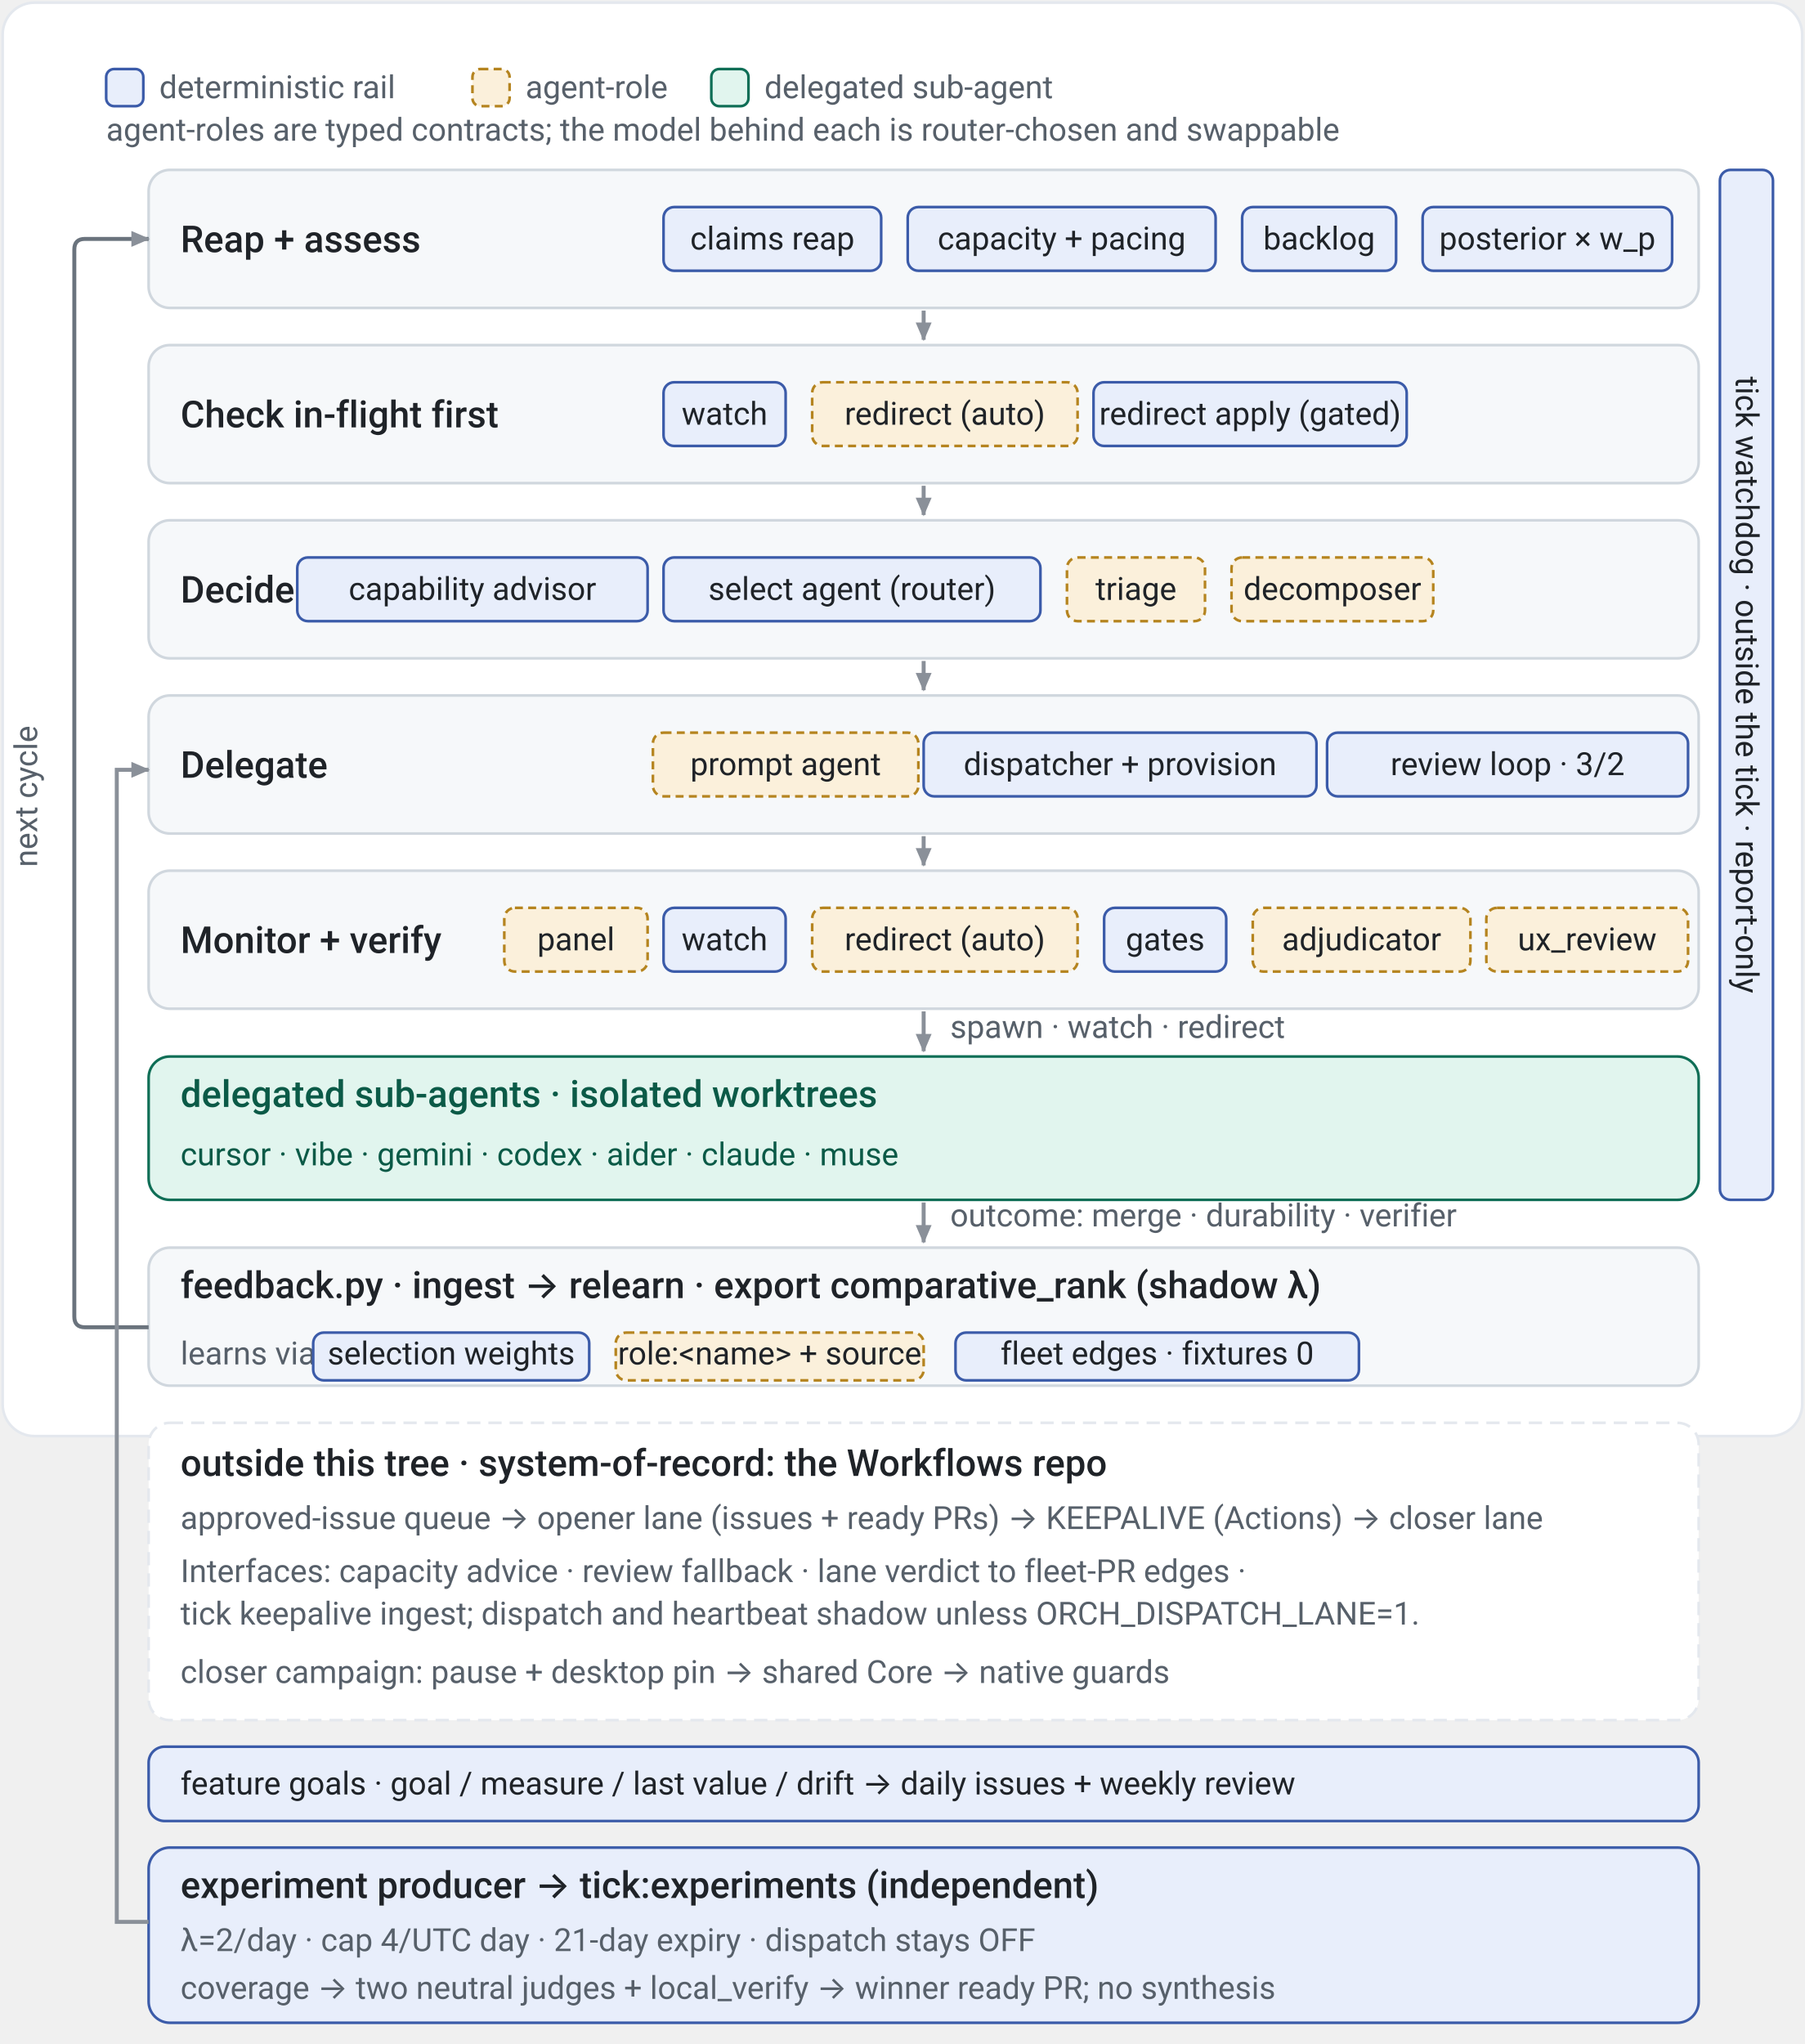
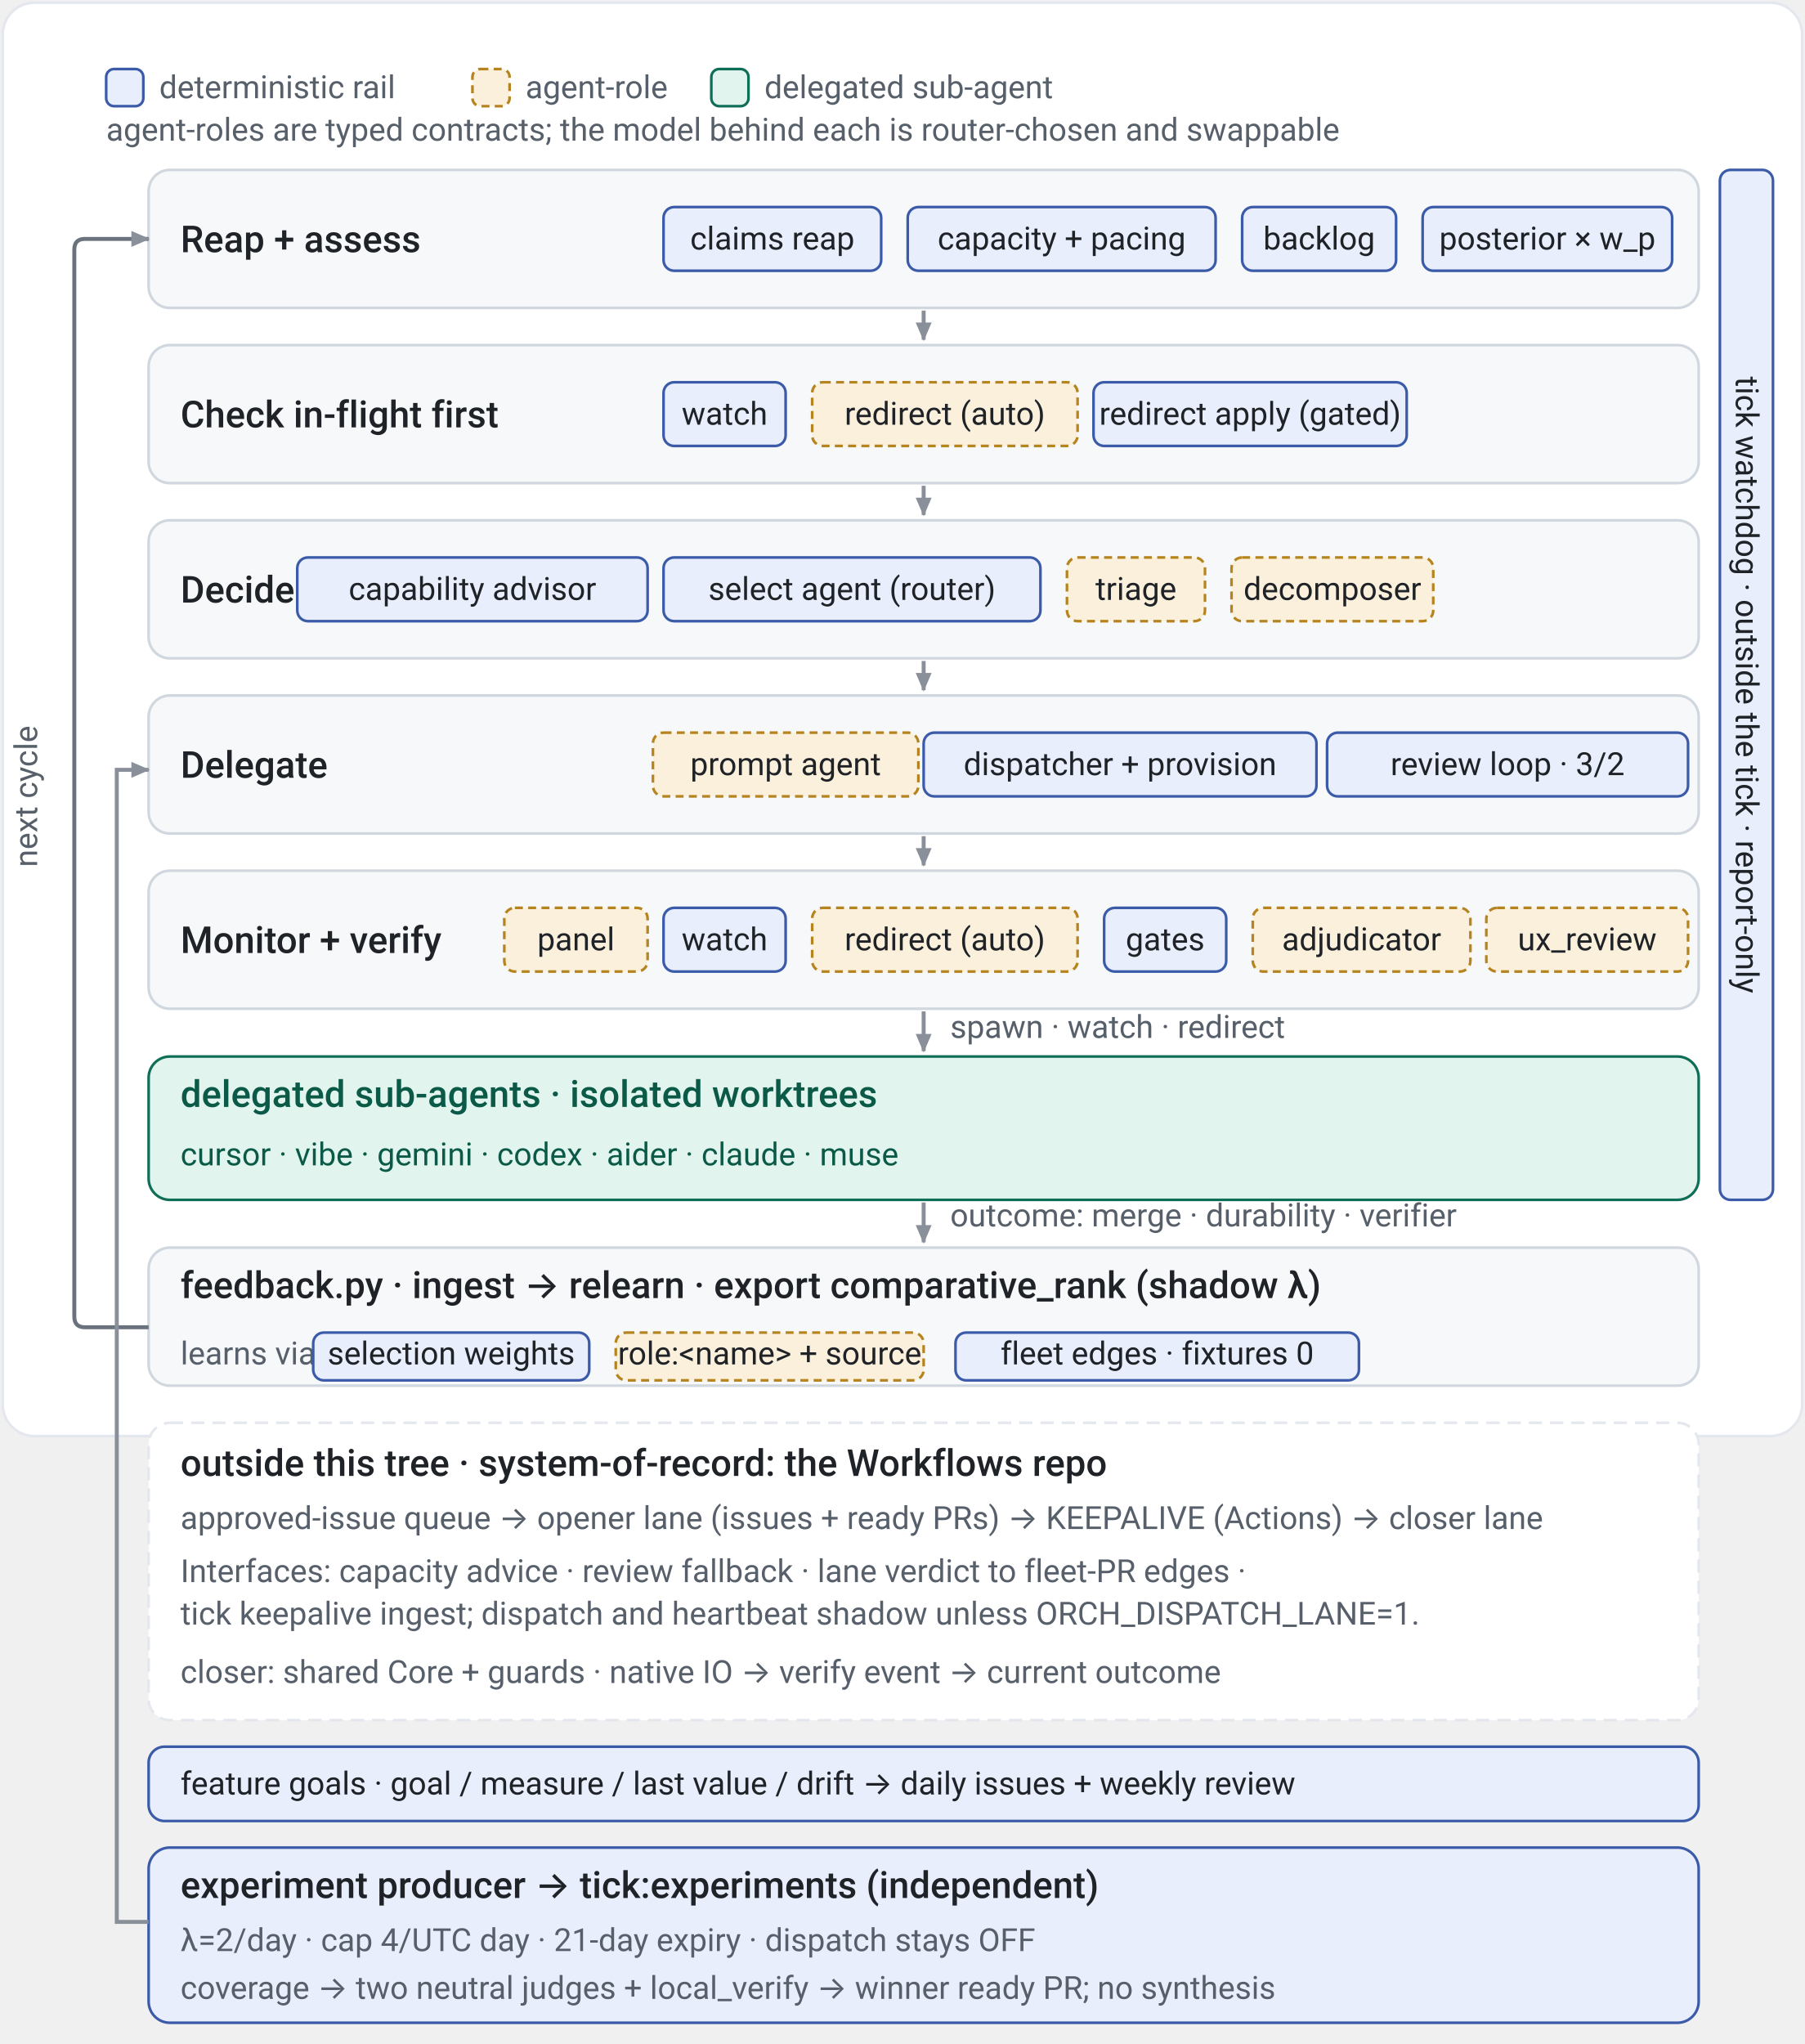
<svg xmlns="http://www.w3.org/2000/svg" width="680" viewBox="0 0 680 770" role="img">
  <style>
  .bg{fill:#ffffff;stroke:#e4e8ee;}
  .t,.th,.subhead{font:500 14px ui-sans-serif,system-ui,-apple-system,"Segoe UI",Roboto,sans-serif;fill:#1f2328;}
  .subhead{fill:#0b5a47;}
  .ts{font:400 12px ui-sans-serif,system-ui,-apple-system,"Segoe UI",Roboto,sans-serif;fill:#57606a;}
  .ct{font:400 12px ui-sans-serif,system-ui,-apple-system,"Segoe UI",Roboto,sans-serif;fill:#1f2328;}
  .ctsub{font:400 12px ui-sans-serif,system-ui,-apple-system,"Segoe UI",Roboto,sans-serif;fill:#0b5a47;}
  .stage{fill:#f6f8fa;stroke:#d0d7de;}
  .rail{fill:#e8eefb;stroke:#3b5ba9;}
  .role{fill:#fbf0db;stroke:#b5841f;stroke-dasharray:3 2;}
  .sub{fill:#e1f5ee;stroke:#0f6e56;}
  .arrow{stroke:#8a9099;stroke-width:1.5;fill:none;}
  .return{stroke:#6a737d;stroke-width:1.5;fill:none;}
</style>
  <defs>
    <marker id="ah" markerWidth="9" markerHeight="9" refX="6.5" refY="3" orient="auto" markerUnits="userSpaceOnUse">
      <path d="M0,0 L7,3 L0,6 Z" fill="#8a9099" />
    </marker>
  </defs>
  <rect class="bg" x="1" y="1" width="678" height="540" rx="12" />
  <rect class="rail" x="40" y="26" width="14" height="14" rx="3" />
  <text class="ts" x="60" y="37">deterministic rail</text>
  <rect class="role" x="178" y="26" width="14" height="14" rx="3" />
  <text class="ts" x="198" y="37">agent-role</text>
  <rect class="sub" x="268" y="26" width="14" height="14" rx="3" />
  <text class="ts" x="288" y="37">delegated sub-agent</text>
  <text class="ts" x="40" y="53">agent-roles are typed contracts; the model behind each is router-chosen and swappable</text>
  <rect class="stage" x="56" y="64" width="584" height="52" rx="8" />
  <text class="th" x="68" y="95">Reap + assess</text>
  <rect class="rail" x="250" y="78" width="82" height="24" rx="4" />
  <text class="ct" x="291" y="94" text-anchor="middle">claims reap</text>
  <rect class="rail" x="342" y="78" width="116" height="24" rx="4" />
  <text class="ct" x="400" y="94" text-anchor="middle">capacity + pacing</text>
  <rect class="rail" x="468" y="78" width="58" height="24" rx="4" />
  <text class="ct" x="497" y="94" text-anchor="middle">backlog</text>
  <rect class="rail" x="536" y="78" width="94" height="24" rx="4" />
  <text class="ct" x="583" y="94" text-anchor="middle">posterior × w_p</text>
  <rect class="stage" x="56" y="130" width="584" height="52" rx="8" />
  <text class="th" x="68" y="161">Check in-flight first</text>
  <rect class="rail" x="250" y="144" width="46" height="24" rx="4" />
  <text class="ct" x="273" y="160" text-anchor="middle">watch</text>
  <rect class="role" x="306" y="144" width="100" height="24" rx="4" />
  <text class="ct" x="356" y="160" text-anchor="middle">redirect (auto)</text>
  <rect class="rail" x="412" y="144" width="118" height="24" rx="4" />
  <text class="ct" x="471" y="160" text-anchor="middle">redirect apply (gated)</text>
  <g />
  <rect class="stage" x="56" y="196" width="584" height="52" rx="8" />
  <text class="th" x="68" y="227">Decide</text>
  <rect class="rail" x="112" y="210" width="132" height="24" rx="4" />
  <text class="ct" x="178" y="226" text-anchor="middle">capability advisor</text>
  <rect class="rail" x="250" y="210" width="142" height="24" rx="4" />
  <text class="ct" x="321" y="226" text-anchor="middle">select agent (router)</text>
  <rect class="role" x="402" y="210" width="52" height="24" rx="4" />
  <text class="ct" x="428" y="226" text-anchor="middle">triage</text>
  <rect class="role" x="464" y="210" width="76" height="24" rx="4" />
  <text class="ct" x="502" y="226" text-anchor="middle">decomposer</text>
  <rect class="stage" x="56" y="262" width="584" height="52" rx="8" />
  <text class="th" x="68" y="293">Delegate</text>
  <rect class="role" x="246" y="276" width="100" height="24" rx="4" />
  <text class="ct" x="296" y="292" text-anchor="middle">prompt agent</text>
  <rect class="rail" x="348" y="276" width="148" height="24" rx="4" />
  <text class="ct" x="422" y="292" text-anchor="middle">dispatcher + provision</text>
  <rect class="rail" x="500" y="276" width="136" height="24" rx="4" />
  <text class="ct" x="568" y="292" text-anchor="middle">review loop · 3/2</text>
  <g />
  <rect class="stage" x="56" y="328" width="584" height="52" rx="8" />
  <text class="th" x="68" y="359">Monitor + verify</text>
  <rect class="rail" x="250" y="342" width="46" height="24" rx="4" />
  <text class="ct" x="273" y="358" text-anchor="middle">watch</text>
  <rect class="role" x="306" y="342" width="100" height="24" rx="4" />
  <text class="ct" x="356" y="358" text-anchor="middle">redirect (auto)</text>
  <rect class="rail" x="416" y="342" width="46" height="24" rx="4" />
  <text class="ct" x="439" y="358" text-anchor="middle">gates</text>
  <rect class="role" x="472" y="342" width="82" height="24" rx="4" />
  <text class="ct" x="513" y="358" text-anchor="middle">adjudicator</text>
  <rect class="role" x="560" y="342" width="76" height="24" rx="4" />
  <text class="ct" x="598" y="358" text-anchor="middle">ux_review</text>
  <g>
    <rect class="role" x="190" y="342" width="54" height="24" rx="4" />
    <text class="ct" x="217" y="358" text-anchor="middle">panel</text>
  </g>
  <line class="arrow" x1="348" y1="117" x2="348" y2="128" marker-end="url(#ah)" />
  <line class="arrow" x1="348" y1="183" x2="348" y2="194" marker-end="url(#ah)" />
  <line class="arrow" x1="348" y1="249" x2="348" y2="260" marker-end="url(#ah)" />
  <line class="arrow" x1="348" y1="315" x2="348" y2="326" marker-end="url(#ah)" />
  <line class="arrow" x1="348" y1="381" x2="348" y2="396" marker-end="url(#ah)" />
  <text class="ts" x="358" y="391">spawn · watch · redirect</text>
  <rect class="sub" x="56" y="398" width="584" height="54" rx="8" />
  <text class="subhead" x="68" y="417">delegated sub-agents · isolated worktrees</text>
  <text class="ctsub" x="68" y="439">cursor · vibe · gemini · codex · aider · claude · muse</text>
  <line class="arrow" x1="348" y1="453" x2="348" y2="468" marker-end="url(#ah)" />
  <text class="ts" x="358" y="462">outcome: merge · durability · verifier</text>
  <g id="comparative-routing-shadow">
</g>
  <rect class="stage" x="56" y="470" width="584" height="52" rx="8" />
  <text class="th" x="68" y="489">feedback.py · ingest → relearn · export comparative_rank (shadow λ)</text>
  <text class="ts" x="68" y="514">learns via outcomes:</text>
  <rect class="rail" x="118" y="502" width="104" height="18" rx="4" />
  <text class="ct" x="170" y="514" text-anchor="middle">selection weights</text>
  <rect class="role" x="232" y="502" width="116" height="18" rx="4" />
  <text class="ct" x="290" y="514" text-anchor="middle">role:&lt;name&gt; + source</text>
  <rect class="rail" x="360" y="502" width="152" height="18" rx="4" />
  <text class="ct" x="436" y="514" text-anchor="middle">fleet edges · fixtures 0</text>
  <path class="return" d="M56,500 L32,500 Q28,500 28,496 L28,94 Q28,90 32,90 L56,90" marker-end="url(#ah)" />
  <text class="ts" x="14" y="300" text-anchor="middle" transform="rotate(-90 14 300)">next cycle</text>
  <rect class="rail" x="648" y="64" width="20" height="388" rx="4" />
  <text class="ct" x="654" y="258" text-anchor="middle" transform="rotate(90 654 258)">tick watchdog · outside the tick · report-only</text>
  <rect class="bg" x="56" y="536" width="584" height="112" rx="8" stroke-dasharray="5 3" />
  <text class="th" x="68" y="556">outside this tree · system-of-record: the Workflows repo</text>
  <text class="ts" x="68" y="576">approved-issue queue → opener lane (issues + ready PRs) → KEEPALIVE (Actions) → closer lane</text>
  <text class="ts" x="68" y="596">Interfaces: capacity advice · review fallback · lane verdict to fleet-PR edges ·</text>
  <text class="ts" x="68" y="612">tick keepalive ingest; dispatch and heartbeat shadow unless ORCH_DISPATCH_LANE=1.</text>
-   <text class="ts" x="68" y="634">closer campaign: pause + desktop pin → shared Core → native guards</text>
+   <text class="ts" x="68" y="634">closer: shared Core + guards · native IO → verify event → current outcome</text>
  <g id="feature-goals-feedback">
    <rect class="rail" x="56" y="658" width="584" height="28" rx="6" />
    <text class="ct" x="68" y="676">feature goals · goal / measure / last value / drift → daily issues + weekly review</text>
  </g>
  <rect class="rail" x="56" y="696" width="584" height="66" rx="8" />
  <text class="th" x="68" y="715">experiment producer → tick:experiments (independent)</text>
  <text class="ts" x="68" y="735">λ=2/day · cap 4/UTC day · 21-day expiry · dispatch stays OFF</text>
  <text class="ts" x="68" y="753">coverage → two neutral judges + local_verify → winner ready PR; no synthesis</text>
  <path class="arrow" d="M56,724 L44,724 L44,290 L56,290" marker-end="url(#ah)" />
  <g id="native-handoff-contract" />
</svg>
